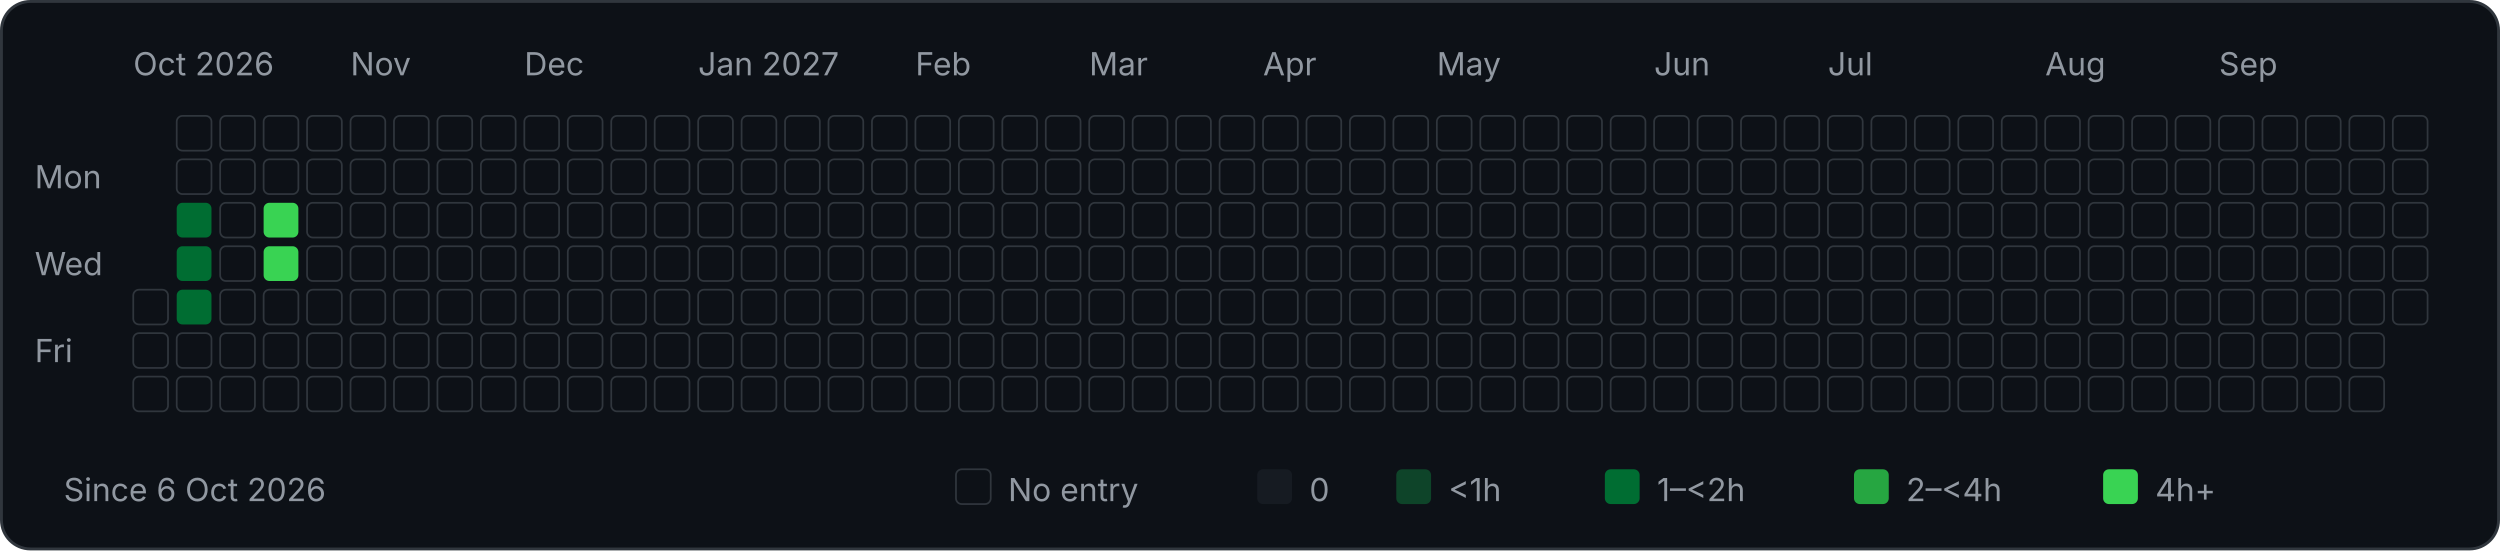
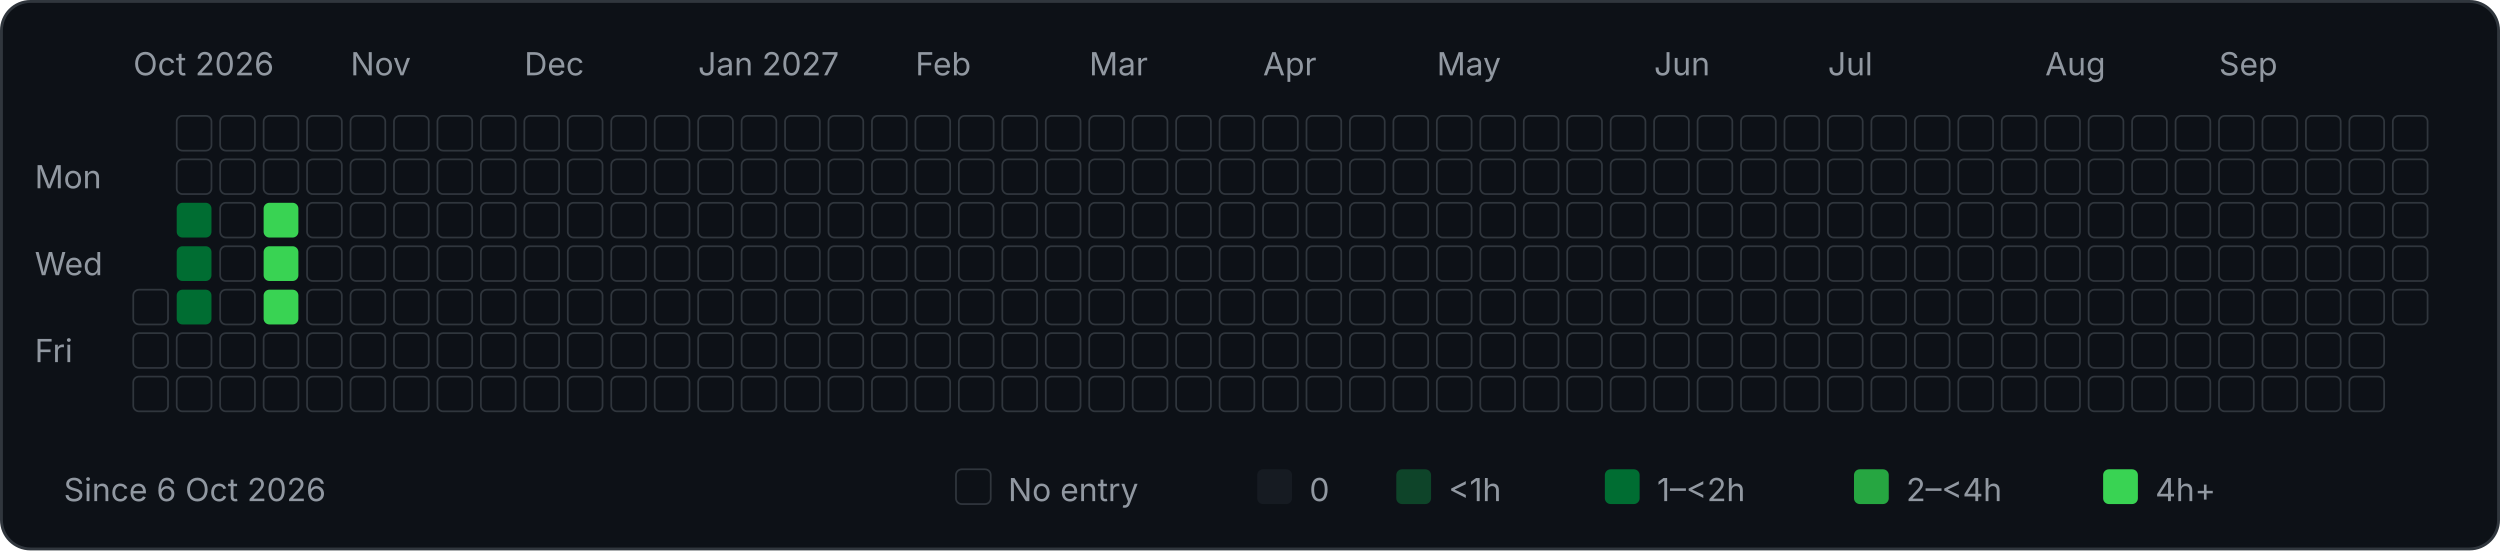
<svg xmlns="http://www.w3.org/2000/svg" width="863" height="190" viewBox="0 0 863 190" role="img" aria-labelledby="title description">
  <style>text{font-family:-apple-system,BlinkMacSystemFont,Segoe UI,sans-serif;font-size:11px;fill:#9198a1}</style>
  <rect x="0.5" y="0.5" width="862" height="189" rx="10" fill="#0d1117" stroke="#30363d" />
  <text x="46" y="26">Oct 2026</text>
  <text x="121" y="26">Nov</text>
  <text x="181" y="26">Dec</text>
  <text x="241" y="26">Jan 2027</text>
  <text x="316" y="26">Feb</text>
  <text x="376" y="26">Mar</text>
  <text x="436" y="26">Apr</text>
  <text x="496" y="26">May</text>
  <text x="571" y="26">Jun</text>
  <text x="631" y="26">Jul</text>
  <text x="706" y="26">Aug</text>
  <text x="766" y="26">Sep</text>
  <text x="12" y="65">Mon</text>
  <text x="12" y="95">Wed</text>
  <text x="12" y="125">Fri</text>
  <rect data-date="2026-10-01" x="46" y="100" width="12" height="12" rx="2" fill="#0d1117" stroke="#30363d" stroke-width="0.6" />
  <rect data-date="2026-10-02" x="46" y="115" width="12" height="12" rx="2" fill="#0d1117" stroke="#30363d" stroke-width="0.6" />
  <rect data-date="2026-10-03" x="46" y="130" width="12" height="12" rx="2" fill="#0d1117" stroke="#30363d" stroke-width="0.6" />
  <rect data-date="2026-10-04" x="61" y="40" width="12" height="12" rx="2" fill="#0d1117" stroke="#30363d" stroke-width="0.6" />
  <rect data-date="2026-10-05" x="61" y="55" width="12" height="12" rx="2" fill="#0d1117" stroke="#30363d" stroke-width="0.6" />
  <rect data-date="2026-10-06" x="61" y="70" width="12" height="12" rx="2" fill="#006d32" stroke="none" stroke-width="0.6" />
  <rect data-date="2026-10-07" x="61" y="85" width="12" height="12" rx="2" fill="#006d32" stroke="none" stroke-width="0.6" />
  <rect data-date="2026-10-08" x="61" y="100" width="12" height="12" rx="2" fill="#006d32" stroke="none" stroke-width="0.6" />
  <rect data-date="2026-10-09" x="61" y="115" width="12" height="12" rx="2" fill="#0d1117" stroke="#30363d" stroke-width="0.6" />
  <rect data-date="2026-10-10" x="61" y="130" width="12" height="12" rx="2" fill="#0d1117" stroke="#30363d" stroke-width="0.6" />
  <rect data-date="2026-10-11" x="76" y="40" width="12" height="12" rx="2" fill="#0d1117" stroke="#30363d" stroke-width="0.6" />
  <rect data-date="2026-10-12" x="76" y="55" width="12" height="12" rx="2" fill="#0d1117" stroke="#30363d" stroke-width="0.6" />
  <rect data-date="2026-10-13" x="76" y="70" width="12" height="12" rx="2" fill="#0d1117" stroke="#30363d" stroke-width="0.6" />
  <rect data-date="2026-10-14" x="76" y="85" width="12" height="12" rx="2" fill="#0d1117" stroke="#30363d" stroke-width="0.6" />
  <rect data-date="2026-10-15" x="76" y="100" width="12" height="12" rx="2" fill="#0d1117" stroke="#30363d" stroke-width="0.6" />
  <rect data-date="2026-10-16" x="76" y="115" width="12" height="12" rx="2" fill="#0d1117" stroke="#30363d" stroke-width="0.6" />
  <rect data-date="2026-10-17" x="76" y="130" width="12" height="12" rx="2" fill="#0d1117" stroke="#30363d" stroke-width="0.6" />
  <rect data-date="2026-10-18" x="91" y="40" width="12" height="12" rx="2" fill="#0d1117" stroke="#30363d" stroke-width="0.6" />
  <rect data-date="2026-10-19" x="91" y="55" width="12" height="12" rx="2" fill="#0d1117" stroke="#30363d" stroke-width="0.6" />
  <rect data-date="2026-10-20" x="91" y="70" width="12" height="12" rx="2" fill="#39d353" stroke="none" stroke-width="0.6" />
  <rect data-date="2026-10-21" x="91" y="85" width="12" height="12" rx="2" fill="#39d353" stroke="none" stroke-width="0.6" />
-   <rect data-date="2026-10-22" x="91" y="100" width="12" height="12" rx="2" fill="#0d1117" stroke="#30363d" stroke-width="0.6" />
+   <rect data-date="2026-10-22" x="91" y="100" width="12" height="12" rx="2" fill="#39d353" stroke="none" stroke-width="0.6" />
  <rect data-date="2026-10-23" x="91" y="115" width="12" height="12" rx="2" fill="#0d1117" stroke="#30363d" stroke-width="0.6" />
  <rect data-date="2026-10-24" x="91" y="130" width="12" height="12" rx="2" fill="#0d1117" stroke="#30363d" stroke-width="0.6" />
  <rect data-date="2026-10-25" x="106" y="40" width="12" height="12" rx="2" fill="#0d1117" stroke="#30363d" stroke-width="0.6" />
  <rect data-date="2026-10-26" x="106" y="55" width="12" height="12" rx="2" fill="#0d1117" stroke="#30363d" stroke-width="0.6" />
  <rect data-date="2026-10-27" x="106" y="70" width="12" height="12" rx="2" fill="#0d1117" stroke="#30363d" stroke-width="0.6" />
  <rect data-date="2026-10-28" x="106" y="85" width="12" height="12" rx="2" fill="#0d1117" stroke="#30363d" stroke-width="0.6" />
  <rect data-date="2026-10-29" x="106" y="100" width="12" height="12" rx="2" fill="#0d1117" stroke="#30363d" stroke-width="0.6" />
  <rect data-date="2026-10-30" x="106" y="115" width="12" height="12" rx="2" fill="#0d1117" stroke="#30363d" stroke-width="0.6" />
  <rect data-date="2026-10-31" x="106" y="130" width="12" height="12" rx="2" fill="#0d1117" stroke="#30363d" stroke-width="0.6" />
  <rect data-date="2026-11-01" x="121" y="40" width="12" height="12" rx="2" fill="#0d1117" stroke="#30363d" stroke-width="0.6" />
  <rect data-date="2026-11-02" x="121" y="55" width="12" height="12" rx="2" fill="#0d1117" stroke="#30363d" stroke-width="0.6" />
  <rect data-date="2026-11-03" x="121" y="70" width="12" height="12" rx="2" fill="#0d1117" stroke="#30363d" stroke-width="0.6" />
  <rect data-date="2026-11-04" x="121" y="85" width="12" height="12" rx="2" fill="#0d1117" stroke="#30363d" stroke-width="0.6" />
  <rect data-date="2026-11-05" x="121" y="100" width="12" height="12" rx="2" fill="#0d1117" stroke="#30363d" stroke-width="0.6" />
  <rect data-date="2026-11-06" x="121" y="115" width="12" height="12" rx="2" fill="#0d1117" stroke="#30363d" stroke-width="0.6" />
  <rect data-date="2026-11-07" x="121" y="130" width="12" height="12" rx="2" fill="#0d1117" stroke="#30363d" stroke-width="0.6" />
  <rect data-date="2026-11-08" x="136" y="40" width="12" height="12" rx="2" fill="#0d1117" stroke="#30363d" stroke-width="0.6" />
  <rect data-date="2026-11-09" x="136" y="55" width="12" height="12" rx="2" fill="#0d1117" stroke="#30363d" stroke-width="0.6" />
  <rect data-date="2026-11-10" x="136" y="70" width="12" height="12" rx="2" fill="#0d1117" stroke="#30363d" stroke-width="0.6" />
  <rect data-date="2026-11-11" x="136" y="85" width="12" height="12" rx="2" fill="#0d1117" stroke="#30363d" stroke-width="0.6" />
  <rect data-date="2026-11-12" x="136" y="100" width="12" height="12" rx="2" fill="#0d1117" stroke="#30363d" stroke-width="0.6" />
  <rect data-date="2026-11-13" x="136" y="115" width="12" height="12" rx="2" fill="#0d1117" stroke="#30363d" stroke-width="0.6" />
  <rect data-date="2026-11-14" x="136" y="130" width="12" height="12" rx="2" fill="#0d1117" stroke="#30363d" stroke-width="0.6" />
  <rect data-date="2026-11-15" x="151" y="40" width="12" height="12" rx="2" fill="#0d1117" stroke="#30363d" stroke-width="0.6" />
  <rect data-date="2026-11-16" x="151" y="55" width="12" height="12" rx="2" fill="#0d1117" stroke="#30363d" stroke-width="0.6" />
  <rect data-date="2026-11-17" x="151" y="70" width="12" height="12" rx="2" fill="#0d1117" stroke="#30363d" stroke-width="0.6" />
  <rect data-date="2026-11-18" x="151" y="85" width="12" height="12" rx="2" fill="#0d1117" stroke="#30363d" stroke-width="0.6" />
  <rect data-date="2026-11-19" x="151" y="100" width="12" height="12" rx="2" fill="#0d1117" stroke="#30363d" stroke-width="0.6" />
  <rect data-date="2026-11-20" x="151" y="115" width="12" height="12" rx="2" fill="#0d1117" stroke="#30363d" stroke-width="0.6" />
  <rect data-date="2026-11-21" x="151" y="130" width="12" height="12" rx="2" fill="#0d1117" stroke="#30363d" stroke-width="0.6" />
  <rect data-date="2026-11-22" x="166" y="40" width="12" height="12" rx="2" fill="#0d1117" stroke="#30363d" stroke-width="0.6" />
  <rect data-date="2026-11-23" x="166" y="55" width="12" height="12" rx="2" fill="#0d1117" stroke="#30363d" stroke-width="0.6" />
  <rect data-date="2026-11-24" x="166" y="70" width="12" height="12" rx="2" fill="#0d1117" stroke="#30363d" stroke-width="0.6" />
  <rect data-date="2026-11-25" x="166" y="85" width="12" height="12" rx="2" fill="#0d1117" stroke="#30363d" stroke-width="0.6" />
  <rect data-date="2026-11-26" x="166" y="100" width="12" height="12" rx="2" fill="#0d1117" stroke="#30363d" stroke-width="0.6" />
  <rect data-date="2026-11-27" x="166" y="115" width="12" height="12" rx="2" fill="#0d1117" stroke="#30363d" stroke-width="0.6" />
  <rect data-date="2026-11-28" x="166" y="130" width="12" height="12" rx="2" fill="#0d1117" stroke="#30363d" stroke-width="0.6" />
  <rect data-date="2026-11-29" x="181" y="40" width="12" height="12" rx="2" fill="#0d1117" stroke="#30363d" stroke-width="0.6" />
  <rect data-date="2026-11-30" x="181" y="55" width="12" height="12" rx="2" fill="#0d1117" stroke="#30363d" stroke-width="0.6" />
  <rect data-date="2026-12-01" x="181" y="70" width="12" height="12" rx="2" fill="#0d1117" stroke="#30363d" stroke-width="0.6" />
  <rect data-date="2026-12-02" x="181" y="85" width="12" height="12" rx="2" fill="#0d1117" stroke="#30363d" stroke-width="0.6" />
  <rect data-date="2026-12-03" x="181" y="100" width="12" height="12" rx="2" fill="#0d1117" stroke="#30363d" stroke-width="0.6" />
  <rect data-date="2026-12-04" x="181" y="115" width="12" height="12" rx="2" fill="#0d1117" stroke="#30363d" stroke-width="0.6" />
  <rect data-date="2026-12-05" x="181" y="130" width="12" height="12" rx="2" fill="#0d1117" stroke="#30363d" stroke-width="0.6" />
  <rect data-date="2026-12-06" x="196" y="40" width="12" height="12" rx="2" fill="#0d1117" stroke="#30363d" stroke-width="0.6" />
  <rect data-date="2026-12-07" x="196" y="55" width="12" height="12" rx="2" fill="#0d1117" stroke="#30363d" stroke-width="0.6" />
  <rect data-date="2026-12-08" x="196" y="70" width="12" height="12" rx="2" fill="#0d1117" stroke="#30363d" stroke-width="0.6" />
  <rect data-date="2026-12-09" x="196" y="85" width="12" height="12" rx="2" fill="#0d1117" stroke="#30363d" stroke-width="0.6" />
  <rect data-date="2026-12-10" x="196" y="100" width="12" height="12" rx="2" fill="#0d1117" stroke="#30363d" stroke-width="0.6" />
  <rect data-date="2026-12-11" x="196" y="115" width="12" height="12" rx="2" fill="#0d1117" stroke="#30363d" stroke-width="0.6" />
  <rect data-date="2026-12-12" x="196" y="130" width="12" height="12" rx="2" fill="#0d1117" stroke="#30363d" stroke-width="0.6" />
  <rect data-date="2026-12-13" x="211" y="40" width="12" height="12" rx="2" fill="#0d1117" stroke="#30363d" stroke-width="0.6" />
  <rect data-date="2026-12-14" x="211" y="55" width="12" height="12" rx="2" fill="#0d1117" stroke="#30363d" stroke-width="0.6" />
  <rect data-date="2026-12-15" x="211" y="70" width="12" height="12" rx="2" fill="#0d1117" stroke="#30363d" stroke-width="0.6" />
  <rect data-date="2026-12-16" x="211" y="85" width="12" height="12" rx="2" fill="#0d1117" stroke="#30363d" stroke-width="0.6" />
  <rect data-date="2026-12-17" x="211" y="100" width="12" height="12" rx="2" fill="#0d1117" stroke="#30363d" stroke-width="0.6" />
  <rect data-date="2026-12-18" x="211" y="115" width="12" height="12" rx="2" fill="#0d1117" stroke="#30363d" stroke-width="0.6" />
  <rect data-date="2026-12-19" x="211" y="130" width="12" height="12" rx="2" fill="#0d1117" stroke="#30363d" stroke-width="0.6" />
  <rect data-date="2026-12-20" x="226" y="40" width="12" height="12" rx="2" fill="#0d1117" stroke="#30363d" stroke-width="0.6" />
  <rect data-date="2026-12-21" x="226" y="55" width="12" height="12" rx="2" fill="#0d1117" stroke="#30363d" stroke-width="0.6" />
  <rect data-date="2026-12-22" x="226" y="70" width="12" height="12" rx="2" fill="#0d1117" stroke="#30363d" stroke-width="0.6" />
  <rect data-date="2026-12-23" x="226" y="85" width="12" height="12" rx="2" fill="#0d1117" stroke="#30363d" stroke-width="0.6" />
  <rect data-date="2026-12-24" x="226" y="100" width="12" height="12" rx="2" fill="#0d1117" stroke="#30363d" stroke-width="0.6" />
  <rect data-date="2026-12-25" x="226" y="115" width="12" height="12" rx="2" fill="#0d1117" stroke="#30363d" stroke-width="0.6" />
  <rect data-date="2026-12-26" x="226" y="130" width="12" height="12" rx="2" fill="#0d1117" stroke="#30363d" stroke-width="0.6" />
  <rect data-date="2026-12-27" x="241" y="40" width="12" height="12" rx="2" fill="#0d1117" stroke="#30363d" stroke-width="0.6" />
  <rect data-date="2026-12-28" x="241" y="55" width="12" height="12" rx="2" fill="#0d1117" stroke="#30363d" stroke-width="0.6" />
  <rect data-date="2026-12-29" x="241" y="70" width="12" height="12" rx="2" fill="#0d1117" stroke="#30363d" stroke-width="0.6" />
  <rect data-date="2026-12-30" x="241" y="85" width="12" height="12" rx="2" fill="#0d1117" stroke="#30363d" stroke-width="0.6" />
  <rect data-date="2026-12-31" x="241" y="100" width="12" height="12" rx="2" fill="#0d1117" stroke="#30363d" stroke-width="0.6" />
  <rect data-date="2027-01-01" x="241" y="115" width="12" height="12" rx="2" fill="#0d1117" stroke="#30363d" stroke-width="0.6" />
  <rect data-date="2027-01-02" x="241" y="130" width="12" height="12" rx="2" fill="#0d1117" stroke="#30363d" stroke-width="0.6" />
  <rect data-date="2027-01-03" x="256" y="40" width="12" height="12" rx="2" fill="#0d1117" stroke="#30363d" stroke-width="0.6" />
  <rect data-date="2027-01-04" x="256" y="55" width="12" height="12" rx="2" fill="#0d1117" stroke="#30363d" stroke-width="0.6" />
  <rect data-date="2027-01-05" x="256" y="70" width="12" height="12" rx="2" fill="#0d1117" stroke="#30363d" stroke-width="0.6" />
  <rect data-date="2027-01-06" x="256" y="85" width="12" height="12" rx="2" fill="#0d1117" stroke="#30363d" stroke-width="0.6" />
  <rect data-date="2027-01-07" x="256" y="100" width="12" height="12" rx="2" fill="#0d1117" stroke="#30363d" stroke-width="0.6" />
  <rect data-date="2027-01-08" x="256" y="115" width="12" height="12" rx="2" fill="#0d1117" stroke="#30363d" stroke-width="0.6" />
  <rect data-date="2027-01-09" x="256" y="130" width="12" height="12" rx="2" fill="#0d1117" stroke="#30363d" stroke-width="0.6" />
  <rect data-date="2027-01-10" x="271" y="40" width="12" height="12" rx="2" fill="#0d1117" stroke="#30363d" stroke-width="0.6" />
  <rect data-date="2027-01-11" x="271" y="55" width="12" height="12" rx="2" fill="#0d1117" stroke="#30363d" stroke-width="0.6" />
  <rect data-date="2027-01-12" x="271" y="70" width="12" height="12" rx="2" fill="#0d1117" stroke="#30363d" stroke-width="0.6" />
  <rect data-date="2027-01-13" x="271" y="85" width="12" height="12" rx="2" fill="#0d1117" stroke="#30363d" stroke-width="0.6" />
  <rect data-date="2027-01-14" x="271" y="100" width="12" height="12" rx="2" fill="#0d1117" stroke="#30363d" stroke-width="0.6" />
  <rect data-date="2027-01-15" x="271" y="115" width="12" height="12" rx="2" fill="#0d1117" stroke="#30363d" stroke-width="0.6" />
  <rect data-date="2027-01-16" x="271" y="130" width="12" height="12" rx="2" fill="#0d1117" stroke="#30363d" stroke-width="0.6" />
  <rect data-date="2027-01-17" x="286" y="40" width="12" height="12" rx="2" fill="#0d1117" stroke="#30363d" stroke-width="0.6" />
  <rect data-date="2027-01-18" x="286" y="55" width="12" height="12" rx="2" fill="#0d1117" stroke="#30363d" stroke-width="0.6" />
  <rect data-date="2027-01-19" x="286" y="70" width="12" height="12" rx="2" fill="#0d1117" stroke="#30363d" stroke-width="0.6" />
  <rect data-date="2027-01-20" x="286" y="85" width="12" height="12" rx="2" fill="#0d1117" stroke="#30363d" stroke-width="0.6" />
  <rect data-date="2027-01-21" x="286" y="100" width="12" height="12" rx="2" fill="#0d1117" stroke="#30363d" stroke-width="0.6" />
  <rect data-date="2027-01-22" x="286" y="115" width="12" height="12" rx="2" fill="#0d1117" stroke="#30363d" stroke-width="0.6" />
  <rect data-date="2027-01-23" x="286" y="130" width="12" height="12" rx="2" fill="#0d1117" stroke="#30363d" stroke-width="0.6" />
  <rect data-date="2027-01-24" x="301" y="40" width="12" height="12" rx="2" fill="#0d1117" stroke="#30363d" stroke-width="0.6" />
  <rect data-date="2027-01-25" x="301" y="55" width="12" height="12" rx="2" fill="#0d1117" stroke="#30363d" stroke-width="0.6" />
  <rect data-date="2027-01-26" x="301" y="70" width="12" height="12" rx="2" fill="#0d1117" stroke="#30363d" stroke-width="0.6" />
  <rect data-date="2027-01-27" x="301" y="85" width="12" height="12" rx="2" fill="#0d1117" stroke="#30363d" stroke-width="0.6" />
  <rect data-date="2027-01-28" x="301" y="100" width="12" height="12" rx="2" fill="#0d1117" stroke="#30363d" stroke-width="0.6" />
  <rect data-date="2027-01-29" x="301" y="115" width="12" height="12" rx="2" fill="#0d1117" stroke="#30363d" stroke-width="0.6" />
  <rect data-date="2027-01-30" x="301" y="130" width="12" height="12" rx="2" fill="#0d1117" stroke="#30363d" stroke-width="0.6" />
  <rect data-date="2027-01-31" x="316" y="40" width="12" height="12" rx="2" fill="#0d1117" stroke="#30363d" stroke-width="0.6" />
  <rect data-date="2027-02-01" x="316" y="55" width="12" height="12" rx="2" fill="#0d1117" stroke="#30363d" stroke-width="0.6" />
  <rect data-date="2027-02-02" x="316" y="70" width="12" height="12" rx="2" fill="#0d1117" stroke="#30363d" stroke-width="0.6" />
  <rect data-date="2027-02-03" x="316" y="85" width="12" height="12" rx="2" fill="#0d1117" stroke="#30363d" stroke-width="0.6" />
  <rect data-date="2027-02-04" x="316" y="100" width="12" height="12" rx="2" fill="#0d1117" stroke="#30363d" stroke-width="0.6" />
  <rect data-date="2027-02-05" x="316" y="115" width="12" height="12" rx="2" fill="#0d1117" stroke="#30363d" stroke-width="0.6" />
  <rect data-date="2027-02-06" x="316" y="130" width="12" height="12" rx="2" fill="#0d1117" stroke="#30363d" stroke-width="0.6" />
  <rect data-date="2027-02-07" x="331" y="40" width="12" height="12" rx="2" fill="#0d1117" stroke="#30363d" stroke-width="0.6" />
  <rect data-date="2027-02-08" x="331" y="55" width="12" height="12" rx="2" fill="#0d1117" stroke="#30363d" stroke-width="0.6" />
  <rect data-date="2027-02-09" x="331" y="70" width="12" height="12" rx="2" fill="#0d1117" stroke="#30363d" stroke-width="0.6" />
  <rect data-date="2027-02-10" x="331" y="85" width="12" height="12" rx="2" fill="#0d1117" stroke="#30363d" stroke-width="0.6" />
  <rect data-date="2027-02-11" x="331" y="100" width="12" height="12" rx="2" fill="#0d1117" stroke="#30363d" stroke-width="0.6" />
  <rect data-date="2027-02-12" x="331" y="115" width="12" height="12" rx="2" fill="#0d1117" stroke="#30363d" stroke-width="0.6" />
  <rect data-date="2027-02-13" x="331" y="130" width="12" height="12" rx="2" fill="#0d1117" stroke="#30363d" stroke-width="0.6" />
  <rect data-date="2027-02-14" x="346" y="40" width="12" height="12" rx="2" fill="#0d1117" stroke="#30363d" stroke-width="0.6" />
  <rect data-date="2027-02-15" x="346" y="55" width="12" height="12" rx="2" fill="#0d1117" stroke="#30363d" stroke-width="0.6" />
  <rect data-date="2027-02-16" x="346" y="70" width="12" height="12" rx="2" fill="#0d1117" stroke="#30363d" stroke-width="0.6" />
  <rect data-date="2027-02-17" x="346" y="85" width="12" height="12" rx="2" fill="#0d1117" stroke="#30363d" stroke-width="0.6" />
  <rect data-date="2027-02-18" x="346" y="100" width="12" height="12" rx="2" fill="#0d1117" stroke="#30363d" stroke-width="0.6" />
  <rect data-date="2027-02-19" x="346" y="115" width="12" height="12" rx="2" fill="#0d1117" stroke="#30363d" stroke-width="0.6" />
  <rect data-date="2027-02-20" x="346" y="130" width="12" height="12" rx="2" fill="#0d1117" stroke="#30363d" stroke-width="0.6" />
  <rect data-date="2027-02-21" x="361" y="40" width="12" height="12" rx="2" fill="#0d1117" stroke="#30363d" stroke-width="0.6" />
  <rect data-date="2027-02-22" x="361" y="55" width="12" height="12" rx="2" fill="#0d1117" stroke="#30363d" stroke-width="0.6" />
  <rect data-date="2027-02-23" x="361" y="70" width="12" height="12" rx="2" fill="#0d1117" stroke="#30363d" stroke-width="0.6" />
  <rect data-date="2027-02-24" x="361" y="85" width="12" height="12" rx="2" fill="#0d1117" stroke="#30363d" stroke-width="0.6" />
  <rect data-date="2027-02-25" x="361" y="100" width="12" height="12" rx="2" fill="#0d1117" stroke="#30363d" stroke-width="0.6" />
  <rect data-date="2027-02-26" x="361" y="115" width="12" height="12" rx="2" fill="#0d1117" stroke="#30363d" stroke-width="0.6" />
  <rect data-date="2027-02-27" x="361" y="130" width="12" height="12" rx="2" fill="#0d1117" stroke="#30363d" stroke-width="0.6" />
  <rect data-date="2027-02-28" x="376" y="40" width="12" height="12" rx="2" fill="#0d1117" stroke="#30363d" stroke-width="0.6" />
  <rect data-date="2027-03-01" x="376" y="55" width="12" height="12" rx="2" fill="#0d1117" stroke="#30363d" stroke-width="0.6" />
  <rect data-date="2027-03-02" x="376" y="70" width="12" height="12" rx="2" fill="#0d1117" stroke="#30363d" stroke-width="0.6" />
  <rect data-date="2027-03-03" x="376" y="85" width="12" height="12" rx="2" fill="#0d1117" stroke="#30363d" stroke-width="0.6" />
  <rect data-date="2027-03-04" x="376" y="100" width="12" height="12" rx="2" fill="#0d1117" stroke="#30363d" stroke-width="0.6" />
  <rect data-date="2027-03-05" x="376" y="115" width="12" height="12" rx="2" fill="#0d1117" stroke="#30363d" stroke-width="0.6" />
  <rect data-date="2027-03-06" x="376" y="130" width="12" height="12" rx="2" fill="#0d1117" stroke="#30363d" stroke-width="0.6" />
  <rect data-date="2027-03-07" x="391" y="40" width="12" height="12" rx="2" fill="#0d1117" stroke="#30363d" stroke-width="0.6" />
  <rect data-date="2027-03-08" x="391" y="55" width="12" height="12" rx="2" fill="#0d1117" stroke="#30363d" stroke-width="0.6" />
  <rect data-date="2027-03-09" x="391" y="70" width="12" height="12" rx="2" fill="#0d1117" stroke="#30363d" stroke-width="0.6" />
  <rect data-date="2027-03-10" x="391" y="85" width="12" height="12" rx="2" fill="#0d1117" stroke="#30363d" stroke-width="0.6" />
  <rect data-date="2027-03-11" x="391" y="100" width="12" height="12" rx="2" fill="#0d1117" stroke="#30363d" stroke-width="0.6" />
  <rect data-date="2027-03-12" x="391" y="115" width="12" height="12" rx="2" fill="#0d1117" stroke="#30363d" stroke-width="0.6" />
  <rect data-date="2027-03-13" x="391" y="130" width="12" height="12" rx="2" fill="#0d1117" stroke="#30363d" stroke-width="0.6" />
  <rect data-date="2027-03-14" x="406" y="40" width="12" height="12" rx="2" fill="#0d1117" stroke="#30363d" stroke-width="0.6" />
  <rect data-date="2027-03-15" x="406" y="55" width="12" height="12" rx="2" fill="#0d1117" stroke="#30363d" stroke-width="0.6" />
  <rect data-date="2027-03-16" x="406" y="70" width="12" height="12" rx="2" fill="#0d1117" stroke="#30363d" stroke-width="0.6" />
  <rect data-date="2027-03-17" x="406" y="85" width="12" height="12" rx="2" fill="#0d1117" stroke="#30363d" stroke-width="0.6" />
  <rect data-date="2027-03-18" x="406" y="100" width="12" height="12" rx="2" fill="#0d1117" stroke="#30363d" stroke-width="0.6" />
  <rect data-date="2027-03-19" x="406" y="115" width="12" height="12" rx="2" fill="#0d1117" stroke="#30363d" stroke-width="0.6" />
  <rect data-date="2027-03-20" x="406" y="130" width="12" height="12" rx="2" fill="#0d1117" stroke="#30363d" stroke-width="0.6" />
  <rect data-date="2027-03-21" x="421" y="40" width="12" height="12" rx="2" fill="#0d1117" stroke="#30363d" stroke-width="0.6" />
  <rect data-date="2027-03-22" x="421" y="55" width="12" height="12" rx="2" fill="#0d1117" stroke="#30363d" stroke-width="0.6" />
  <rect data-date="2027-03-23" x="421" y="70" width="12" height="12" rx="2" fill="#0d1117" stroke="#30363d" stroke-width="0.6" />
  <rect data-date="2027-03-24" x="421" y="85" width="12" height="12" rx="2" fill="#0d1117" stroke="#30363d" stroke-width="0.6" />
  <rect data-date="2027-03-25" x="421" y="100" width="12" height="12" rx="2" fill="#0d1117" stroke="#30363d" stroke-width="0.6" />
  <rect data-date="2027-03-26" x="421" y="115" width="12" height="12" rx="2" fill="#0d1117" stroke="#30363d" stroke-width="0.6" />
  <rect data-date="2027-03-27" x="421" y="130" width="12" height="12" rx="2" fill="#0d1117" stroke="#30363d" stroke-width="0.6" />
  <rect data-date="2027-03-28" x="436" y="40" width="12" height="12" rx="2" fill="#0d1117" stroke="#30363d" stroke-width="0.6" />
  <rect data-date="2027-03-29" x="436" y="55" width="12" height="12" rx="2" fill="#0d1117" stroke="#30363d" stroke-width="0.6" />
  <rect data-date="2027-03-30" x="436" y="70" width="12" height="12" rx="2" fill="#0d1117" stroke="#30363d" stroke-width="0.6" />
  <rect data-date="2027-03-31" x="436" y="85" width="12" height="12" rx="2" fill="#0d1117" stroke="#30363d" stroke-width="0.6" />
  <rect data-date="2027-04-01" x="436" y="100" width="12" height="12" rx="2" fill="#0d1117" stroke="#30363d" stroke-width="0.6" />
  <rect data-date="2027-04-02" x="436" y="115" width="12" height="12" rx="2" fill="#0d1117" stroke="#30363d" stroke-width="0.6" />
  <rect data-date="2027-04-03" x="436" y="130" width="12" height="12" rx="2" fill="#0d1117" stroke="#30363d" stroke-width="0.6" />
  <rect data-date="2027-04-04" x="451" y="40" width="12" height="12" rx="2" fill="#0d1117" stroke="#30363d" stroke-width="0.6" />
  <rect data-date="2027-04-05" x="451" y="55" width="12" height="12" rx="2" fill="#0d1117" stroke="#30363d" stroke-width="0.6" />
  <rect data-date="2027-04-06" x="451" y="70" width="12" height="12" rx="2" fill="#0d1117" stroke="#30363d" stroke-width="0.6" />
  <rect data-date="2027-04-07" x="451" y="85" width="12" height="12" rx="2" fill="#0d1117" stroke="#30363d" stroke-width="0.6" />
  <rect data-date="2027-04-08" x="451" y="100" width="12" height="12" rx="2" fill="#0d1117" stroke="#30363d" stroke-width="0.6" />
  <rect data-date="2027-04-09" x="451" y="115" width="12" height="12" rx="2" fill="#0d1117" stroke="#30363d" stroke-width="0.6" />
  <rect data-date="2027-04-10" x="451" y="130" width="12" height="12" rx="2" fill="#0d1117" stroke="#30363d" stroke-width="0.6" />
  <rect data-date="2027-04-11" x="466" y="40" width="12" height="12" rx="2" fill="#0d1117" stroke="#30363d" stroke-width="0.6" />
  <rect data-date="2027-04-12" x="466" y="55" width="12" height="12" rx="2" fill="#0d1117" stroke="#30363d" stroke-width="0.6" />
  <rect data-date="2027-04-13" x="466" y="70" width="12" height="12" rx="2" fill="#0d1117" stroke="#30363d" stroke-width="0.6" />
  <rect data-date="2027-04-14" x="466" y="85" width="12" height="12" rx="2" fill="#0d1117" stroke="#30363d" stroke-width="0.6" />
  <rect data-date="2027-04-15" x="466" y="100" width="12" height="12" rx="2" fill="#0d1117" stroke="#30363d" stroke-width="0.6" />
  <rect data-date="2027-04-16" x="466" y="115" width="12" height="12" rx="2" fill="#0d1117" stroke="#30363d" stroke-width="0.6" />
  <rect data-date="2027-04-17" x="466" y="130" width="12" height="12" rx="2" fill="#0d1117" stroke="#30363d" stroke-width="0.6" />
  <rect data-date="2027-04-18" x="481" y="40" width="12" height="12" rx="2" fill="#0d1117" stroke="#30363d" stroke-width="0.6" />
  <rect data-date="2027-04-19" x="481" y="55" width="12" height="12" rx="2" fill="#0d1117" stroke="#30363d" stroke-width="0.6" />
  <rect data-date="2027-04-20" x="481" y="70" width="12" height="12" rx="2" fill="#0d1117" stroke="#30363d" stroke-width="0.6" />
  <rect data-date="2027-04-21" x="481" y="85" width="12" height="12" rx="2" fill="#0d1117" stroke="#30363d" stroke-width="0.6" />
  <rect data-date="2027-04-22" x="481" y="100" width="12" height="12" rx="2" fill="#0d1117" stroke="#30363d" stroke-width="0.6" />
  <rect data-date="2027-04-23" x="481" y="115" width="12" height="12" rx="2" fill="#0d1117" stroke="#30363d" stroke-width="0.6" />
  <rect data-date="2027-04-24" x="481" y="130" width="12" height="12" rx="2" fill="#0d1117" stroke="#30363d" stroke-width="0.6" />
  <rect data-date="2027-04-25" x="496" y="40" width="12" height="12" rx="2" fill="#0d1117" stroke="#30363d" stroke-width="0.6" />
  <rect data-date="2027-04-26" x="496" y="55" width="12" height="12" rx="2" fill="#0d1117" stroke="#30363d" stroke-width="0.6" />
  <rect data-date="2027-04-27" x="496" y="70" width="12" height="12" rx="2" fill="#0d1117" stroke="#30363d" stroke-width="0.6" />
  <rect data-date="2027-04-28" x="496" y="85" width="12" height="12" rx="2" fill="#0d1117" stroke="#30363d" stroke-width="0.6" />
  <rect data-date="2027-04-29" x="496" y="100" width="12" height="12" rx="2" fill="#0d1117" stroke="#30363d" stroke-width="0.6" />
  <rect data-date="2027-04-30" x="496" y="115" width="12" height="12" rx="2" fill="#0d1117" stroke="#30363d" stroke-width="0.6" />
  <rect data-date="2027-05-01" x="496" y="130" width="12" height="12" rx="2" fill="#0d1117" stroke="#30363d" stroke-width="0.6" />
  <rect data-date="2027-05-02" x="511" y="40" width="12" height="12" rx="2" fill="#0d1117" stroke="#30363d" stroke-width="0.6" />
  <rect data-date="2027-05-03" x="511" y="55" width="12" height="12" rx="2" fill="#0d1117" stroke="#30363d" stroke-width="0.6" />
  <rect data-date="2027-05-04" x="511" y="70" width="12" height="12" rx="2" fill="#0d1117" stroke="#30363d" stroke-width="0.6" />
  <rect data-date="2027-05-05" x="511" y="85" width="12" height="12" rx="2" fill="#0d1117" stroke="#30363d" stroke-width="0.6" />
  <rect data-date="2027-05-06" x="511" y="100" width="12" height="12" rx="2" fill="#0d1117" stroke="#30363d" stroke-width="0.6" />
  <rect data-date="2027-05-07" x="511" y="115" width="12" height="12" rx="2" fill="#0d1117" stroke="#30363d" stroke-width="0.6" />
  <rect data-date="2027-05-08" x="511" y="130" width="12" height="12" rx="2" fill="#0d1117" stroke="#30363d" stroke-width="0.6" />
  <rect data-date="2027-05-09" x="526" y="40" width="12" height="12" rx="2" fill="#0d1117" stroke="#30363d" stroke-width="0.6" />
  <rect data-date="2027-05-10" x="526" y="55" width="12" height="12" rx="2" fill="#0d1117" stroke="#30363d" stroke-width="0.6" />
  <rect data-date="2027-05-11" x="526" y="70" width="12" height="12" rx="2" fill="#0d1117" stroke="#30363d" stroke-width="0.6" />
  <rect data-date="2027-05-12" x="526" y="85" width="12" height="12" rx="2" fill="#0d1117" stroke="#30363d" stroke-width="0.6" />
  <rect data-date="2027-05-13" x="526" y="100" width="12" height="12" rx="2" fill="#0d1117" stroke="#30363d" stroke-width="0.6" />
  <rect data-date="2027-05-14" x="526" y="115" width="12" height="12" rx="2" fill="#0d1117" stroke="#30363d" stroke-width="0.6" />
  <rect data-date="2027-05-15" x="526" y="130" width="12" height="12" rx="2" fill="#0d1117" stroke="#30363d" stroke-width="0.6" />
  <rect data-date="2027-05-16" x="541" y="40" width="12" height="12" rx="2" fill="#0d1117" stroke="#30363d" stroke-width="0.6" />
  <rect data-date="2027-05-17" x="541" y="55" width="12" height="12" rx="2" fill="#0d1117" stroke="#30363d" stroke-width="0.6" />
  <rect data-date="2027-05-18" x="541" y="70" width="12" height="12" rx="2" fill="#0d1117" stroke="#30363d" stroke-width="0.6" />
  <rect data-date="2027-05-19" x="541" y="85" width="12" height="12" rx="2" fill="#0d1117" stroke="#30363d" stroke-width="0.6" />
  <rect data-date="2027-05-20" x="541" y="100" width="12" height="12" rx="2" fill="#0d1117" stroke="#30363d" stroke-width="0.6" />
  <rect data-date="2027-05-21" x="541" y="115" width="12" height="12" rx="2" fill="#0d1117" stroke="#30363d" stroke-width="0.6" />
  <rect data-date="2027-05-22" x="541" y="130" width="12" height="12" rx="2" fill="#0d1117" stroke="#30363d" stroke-width="0.6" />
  <rect data-date="2027-05-23" x="556" y="40" width="12" height="12" rx="2" fill="#0d1117" stroke="#30363d" stroke-width="0.6" />
  <rect data-date="2027-05-24" x="556" y="55" width="12" height="12" rx="2" fill="#0d1117" stroke="#30363d" stroke-width="0.6" />
  <rect data-date="2027-05-25" x="556" y="70" width="12" height="12" rx="2" fill="#0d1117" stroke="#30363d" stroke-width="0.6" />
  <rect data-date="2027-05-26" x="556" y="85" width="12" height="12" rx="2" fill="#0d1117" stroke="#30363d" stroke-width="0.6" />
  <rect data-date="2027-05-27" x="556" y="100" width="12" height="12" rx="2" fill="#0d1117" stroke="#30363d" stroke-width="0.6" />
  <rect data-date="2027-05-28" x="556" y="115" width="12" height="12" rx="2" fill="#0d1117" stroke="#30363d" stroke-width="0.6" />
  <rect data-date="2027-05-29" x="556" y="130" width="12" height="12" rx="2" fill="#0d1117" stroke="#30363d" stroke-width="0.6" />
  <rect data-date="2027-05-30" x="571" y="40" width="12" height="12" rx="2" fill="#0d1117" stroke="#30363d" stroke-width="0.6" />
  <rect data-date="2027-05-31" x="571" y="55" width="12" height="12" rx="2" fill="#0d1117" stroke="#30363d" stroke-width="0.6" />
  <rect data-date="2027-06-01" x="571" y="70" width="12" height="12" rx="2" fill="#0d1117" stroke="#30363d" stroke-width="0.6" />
  <rect data-date="2027-06-02" x="571" y="85" width="12" height="12" rx="2" fill="#0d1117" stroke="#30363d" stroke-width="0.6" />
  <rect data-date="2027-06-03" x="571" y="100" width="12" height="12" rx="2" fill="#0d1117" stroke="#30363d" stroke-width="0.6" />
  <rect data-date="2027-06-04" x="571" y="115" width="12" height="12" rx="2" fill="#0d1117" stroke="#30363d" stroke-width="0.6" />
  <rect data-date="2027-06-05" x="571" y="130" width="12" height="12" rx="2" fill="#0d1117" stroke="#30363d" stroke-width="0.6" />
  <rect data-date="2027-06-06" x="586" y="40" width="12" height="12" rx="2" fill="#0d1117" stroke="#30363d" stroke-width="0.6" />
  <rect data-date="2027-06-07" x="586" y="55" width="12" height="12" rx="2" fill="#0d1117" stroke="#30363d" stroke-width="0.6" />
  <rect data-date="2027-06-08" x="586" y="70" width="12" height="12" rx="2" fill="#0d1117" stroke="#30363d" stroke-width="0.6" />
  <rect data-date="2027-06-09" x="586" y="85" width="12" height="12" rx="2" fill="#0d1117" stroke="#30363d" stroke-width="0.6" />
  <rect data-date="2027-06-10" x="586" y="100" width="12" height="12" rx="2" fill="#0d1117" stroke="#30363d" stroke-width="0.6" />
  <rect data-date="2027-06-11" x="586" y="115" width="12" height="12" rx="2" fill="#0d1117" stroke="#30363d" stroke-width="0.6" />
  <rect data-date="2027-06-12" x="586" y="130" width="12" height="12" rx="2" fill="#0d1117" stroke="#30363d" stroke-width="0.6" />
  <rect data-date="2027-06-13" x="601" y="40" width="12" height="12" rx="2" fill="#0d1117" stroke="#30363d" stroke-width="0.6" />
  <rect data-date="2027-06-14" x="601" y="55" width="12" height="12" rx="2" fill="#0d1117" stroke="#30363d" stroke-width="0.6" />
  <rect data-date="2027-06-15" x="601" y="70" width="12" height="12" rx="2" fill="#0d1117" stroke="#30363d" stroke-width="0.6" />
  <rect data-date="2027-06-16" x="601" y="85" width="12" height="12" rx="2" fill="#0d1117" stroke="#30363d" stroke-width="0.6" />
  <rect data-date="2027-06-17" x="601" y="100" width="12" height="12" rx="2" fill="#0d1117" stroke="#30363d" stroke-width="0.6" />
  <rect data-date="2027-06-18" x="601" y="115" width="12" height="12" rx="2" fill="#0d1117" stroke="#30363d" stroke-width="0.6" />
  <rect data-date="2027-06-19" x="601" y="130" width="12" height="12" rx="2" fill="#0d1117" stroke="#30363d" stroke-width="0.6" />
  <rect data-date="2027-06-20" x="616" y="40" width="12" height="12" rx="2" fill="#0d1117" stroke="#30363d" stroke-width="0.6" />
  <rect data-date="2027-06-21" x="616" y="55" width="12" height="12" rx="2" fill="#0d1117" stroke="#30363d" stroke-width="0.6" />
  <rect data-date="2027-06-22" x="616" y="70" width="12" height="12" rx="2" fill="#0d1117" stroke="#30363d" stroke-width="0.6" />
  <rect data-date="2027-06-23" x="616" y="85" width="12" height="12" rx="2" fill="#0d1117" stroke="#30363d" stroke-width="0.6" />
  <rect data-date="2027-06-24" x="616" y="100" width="12" height="12" rx="2" fill="#0d1117" stroke="#30363d" stroke-width="0.6" />
  <rect data-date="2027-06-25" x="616" y="115" width="12" height="12" rx="2" fill="#0d1117" stroke="#30363d" stroke-width="0.6" />
  <rect data-date="2027-06-26" x="616" y="130" width="12" height="12" rx="2" fill="#0d1117" stroke="#30363d" stroke-width="0.6" />
  <rect data-date="2027-06-27" x="631" y="40" width="12" height="12" rx="2" fill="#0d1117" stroke="#30363d" stroke-width="0.6" />
  <rect data-date="2027-06-28" x="631" y="55" width="12" height="12" rx="2" fill="#0d1117" stroke="#30363d" stroke-width="0.6" />
  <rect data-date="2027-06-29" x="631" y="70" width="12" height="12" rx="2" fill="#0d1117" stroke="#30363d" stroke-width="0.6" />
  <rect data-date="2027-06-30" x="631" y="85" width="12" height="12" rx="2" fill="#0d1117" stroke="#30363d" stroke-width="0.6" />
  <rect data-date="2027-07-01" x="631" y="100" width="12" height="12" rx="2" fill="#0d1117" stroke="#30363d" stroke-width="0.6" />
  <rect data-date="2027-07-02" x="631" y="115" width="12" height="12" rx="2" fill="#0d1117" stroke="#30363d" stroke-width="0.6" />
  <rect data-date="2027-07-03" x="631" y="130" width="12" height="12" rx="2" fill="#0d1117" stroke="#30363d" stroke-width="0.6" />
  <rect data-date="2027-07-04" x="646" y="40" width="12" height="12" rx="2" fill="#0d1117" stroke="#30363d" stroke-width="0.6" />
  <rect data-date="2027-07-05" x="646" y="55" width="12" height="12" rx="2" fill="#0d1117" stroke="#30363d" stroke-width="0.6" />
  <rect data-date="2027-07-06" x="646" y="70" width="12" height="12" rx="2" fill="#0d1117" stroke="#30363d" stroke-width="0.6" />
  <rect data-date="2027-07-07" x="646" y="85" width="12" height="12" rx="2" fill="#0d1117" stroke="#30363d" stroke-width="0.6" />
  <rect data-date="2027-07-08" x="646" y="100" width="12" height="12" rx="2" fill="#0d1117" stroke="#30363d" stroke-width="0.6" />
  <rect data-date="2027-07-09" x="646" y="115" width="12" height="12" rx="2" fill="#0d1117" stroke="#30363d" stroke-width="0.6" />
  <rect data-date="2027-07-10" x="646" y="130" width="12" height="12" rx="2" fill="#0d1117" stroke="#30363d" stroke-width="0.6" />
  <rect data-date="2027-07-11" x="661" y="40" width="12" height="12" rx="2" fill="#0d1117" stroke="#30363d" stroke-width="0.6" />
  <rect data-date="2027-07-12" x="661" y="55" width="12" height="12" rx="2" fill="#0d1117" stroke="#30363d" stroke-width="0.6" />
  <rect data-date="2027-07-13" x="661" y="70" width="12" height="12" rx="2" fill="#0d1117" stroke="#30363d" stroke-width="0.6" />
  <rect data-date="2027-07-14" x="661" y="85" width="12" height="12" rx="2" fill="#0d1117" stroke="#30363d" stroke-width="0.6" />
  <rect data-date="2027-07-15" x="661" y="100" width="12" height="12" rx="2" fill="#0d1117" stroke="#30363d" stroke-width="0.6" />
  <rect data-date="2027-07-16" x="661" y="115" width="12" height="12" rx="2" fill="#0d1117" stroke="#30363d" stroke-width="0.6" />
  <rect data-date="2027-07-17" x="661" y="130" width="12" height="12" rx="2" fill="#0d1117" stroke="#30363d" stroke-width="0.6" />
  <rect data-date="2027-07-18" x="676" y="40" width="12" height="12" rx="2" fill="#0d1117" stroke="#30363d" stroke-width="0.6" />
  <rect data-date="2027-07-19" x="676" y="55" width="12" height="12" rx="2" fill="#0d1117" stroke="#30363d" stroke-width="0.6" />
  <rect data-date="2027-07-20" x="676" y="70" width="12" height="12" rx="2" fill="#0d1117" stroke="#30363d" stroke-width="0.6" />
  <rect data-date="2027-07-21" x="676" y="85" width="12" height="12" rx="2" fill="#0d1117" stroke="#30363d" stroke-width="0.6" />
  <rect data-date="2027-07-22" x="676" y="100" width="12" height="12" rx="2" fill="#0d1117" stroke="#30363d" stroke-width="0.6" />
  <rect data-date="2027-07-23" x="676" y="115" width="12" height="12" rx="2" fill="#0d1117" stroke="#30363d" stroke-width="0.6" />
  <rect data-date="2027-07-24" x="676" y="130" width="12" height="12" rx="2" fill="#0d1117" stroke="#30363d" stroke-width="0.6" />
  <rect data-date="2027-07-25" x="691" y="40" width="12" height="12" rx="2" fill="#0d1117" stroke="#30363d" stroke-width="0.6" />
  <rect data-date="2027-07-26" x="691" y="55" width="12" height="12" rx="2" fill="#0d1117" stroke="#30363d" stroke-width="0.6" />
  <rect data-date="2027-07-27" x="691" y="70" width="12" height="12" rx="2" fill="#0d1117" stroke="#30363d" stroke-width="0.6" />
  <rect data-date="2027-07-28" x="691" y="85" width="12" height="12" rx="2" fill="#0d1117" stroke="#30363d" stroke-width="0.6" />
  <rect data-date="2027-07-29" x="691" y="100" width="12" height="12" rx="2" fill="#0d1117" stroke="#30363d" stroke-width="0.6" />
  <rect data-date="2027-07-30" x="691" y="115" width="12" height="12" rx="2" fill="#0d1117" stroke="#30363d" stroke-width="0.6" />
  <rect data-date="2027-07-31" x="691" y="130" width="12" height="12" rx="2" fill="#0d1117" stroke="#30363d" stroke-width="0.6" />
  <rect data-date="2027-08-01" x="706" y="40" width="12" height="12" rx="2" fill="#0d1117" stroke="#30363d" stroke-width="0.6" />
  <rect data-date="2027-08-02" x="706" y="55" width="12" height="12" rx="2" fill="#0d1117" stroke="#30363d" stroke-width="0.6" />
  <rect data-date="2027-08-03" x="706" y="70" width="12" height="12" rx="2" fill="#0d1117" stroke="#30363d" stroke-width="0.6" />
  <rect data-date="2027-08-04" x="706" y="85" width="12" height="12" rx="2" fill="#0d1117" stroke="#30363d" stroke-width="0.6" />
  <rect data-date="2027-08-05" x="706" y="100" width="12" height="12" rx="2" fill="#0d1117" stroke="#30363d" stroke-width="0.6" />
  <rect data-date="2027-08-06" x="706" y="115" width="12" height="12" rx="2" fill="#0d1117" stroke="#30363d" stroke-width="0.6" />
  <rect data-date="2027-08-07" x="706" y="130" width="12" height="12" rx="2" fill="#0d1117" stroke="#30363d" stroke-width="0.6" />
  <rect data-date="2027-08-08" x="721" y="40" width="12" height="12" rx="2" fill="#0d1117" stroke="#30363d" stroke-width="0.6" />
  <rect data-date="2027-08-09" x="721" y="55" width="12" height="12" rx="2" fill="#0d1117" stroke="#30363d" stroke-width="0.6" />
  <rect data-date="2027-08-10" x="721" y="70" width="12" height="12" rx="2" fill="#0d1117" stroke="#30363d" stroke-width="0.6" />
  <rect data-date="2027-08-11" x="721" y="85" width="12" height="12" rx="2" fill="#0d1117" stroke="#30363d" stroke-width="0.6" />
  <rect data-date="2027-08-12" x="721" y="100" width="12" height="12" rx="2" fill="#0d1117" stroke="#30363d" stroke-width="0.6" />
  <rect data-date="2027-08-13" x="721" y="115" width="12" height="12" rx="2" fill="#0d1117" stroke="#30363d" stroke-width="0.6" />
  <rect data-date="2027-08-14" x="721" y="130" width="12" height="12" rx="2" fill="#0d1117" stroke="#30363d" stroke-width="0.6" />
  <rect data-date="2027-08-15" x="736" y="40" width="12" height="12" rx="2" fill="#0d1117" stroke="#30363d" stroke-width="0.6" />
  <rect data-date="2027-08-16" x="736" y="55" width="12" height="12" rx="2" fill="#0d1117" stroke="#30363d" stroke-width="0.6" />
  <rect data-date="2027-08-17" x="736" y="70" width="12" height="12" rx="2" fill="#0d1117" stroke="#30363d" stroke-width="0.6" />
  <rect data-date="2027-08-18" x="736" y="85" width="12" height="12" rx="2" fill="#0d1117" stroke="#30363d" stroke-width="0.6" />
  <rect data-date="2027-08-19" x="736" y="100" width="12" height="12" rx="2" fill="#0d1117" stroke="#30363d" stroke-width="0.6" />
  <rect data-date="2027-08-20" x="736" y="115" width="12" height="12" rx="2" fill="#0d1117" stroke="#30363d" stroke-width="0.6" />
  <rect data-date="2027-08-21" x="736" y="130" width="12" height="12" rx="2" fill="#0d1117" stroke="#30363d" stroke-width="0.6" />
  <rect data-date="2027-08-22" x="751" y="40" width="12" height="12" rx="2" fill="#0d1117" stroke="#30363d" stroke-width="0.6" />
  <rect data-date="2027-08-23" x="751" y="55" width="12" height="12" rx="2" fill="#0d1117" stroke="#30363d" stroke-width="0.6" />
  <rect data-date="2027-08-24" x="751" y="70" width="12" height="12" rx="2" fill="#0d1117" stroke="#30363d" stroke-width="0.6" />
  <rect data-date="2027-08-25" x="751" y="85" width="12" height="12" rx="2" fill="#0d1117" stroke="#30363d" stroke-width="0.6" />
  <rect data-date="2027-08-26" x="751" y="100" width="12" height="12" rx="2" fill="#0d1117" stroke="#30363d" stroke-width="0.6" />
  <rect data-date="2027-08-27" x="751" y="115" width="12" height="12" rx="2" fill="#0d1117" stroke="#30363d" stroke-width="0.6" />
  <rect data-date="2027-08-28" x="751" y="130" width="12" height="12" rx="2" fill="#0d1117" stroke="#30363d" stroke-width="0.6" />
  <rect data-date="2027-08-29" x="766" y="40" width="12" height="12" rx="2" fill="#0d1117" stroke="#30363d" stroke-width="0.6" />
  <rect data-date="2027-08-30" x="766" y="55" width="12" height="12" rx="2" fill="#0d1117" stroke="#30363d" stroke-width="0.6" />
  <rect data-date="2027-08-31" x="766" y="70" width="12" height="12" rx="2" fill="#0d1117" stroke="#30363d" stroke-width="0.6" />
  <rect data-date="2027-09-01" x="766" y="85" width="12" height="12" rx="2" fill="#0d1117" stroke="#30363d" stroke-width="0.6" />
  <rect data-date="2027-09-02" x="766" y="100" width="12" height="12" rx="2" fill="#0d1117" stroke="#30363d" stroke-width="0.6" />
  <rect data-date="2027-09-03" x="766" y="115" width="12" height="12" rx="2" fill="#0d1117" stroke="#30363d" stroke-width="0.6" />
  <rect data-date="2027-09-04" x="766" y="130" width="12" height="12" rx="2" fill="#0d1117" stroke="#30363d" stroke-width="0.6" />
  <rect data-date="2027-09-05" x="781" y="40" width="12" height="12" rx="2" fill="#0d1117" stroke="#30363d" stroke-width="0.6" />
  <rect data-date="2027-09-06" x="781" y="55" width="12" height="12" rx="2" fill="#0d1117" stroke="#30363d" stroke-width="0.6" />
  <rect data-date="2027-09-07" x="781" y="70" width="12" height="12" rx="2" fill="#0d1117" stroke="#30363d" stroke-width="0.6" />
  <rect data-date="2027-09-08" x="781" y="85" width="12" height="12" rx="2" fill="#0d1117" stroke="#30363d" stroke-width="0.6" />
  <rect data-date="2027-09-09" x="781" y="100" width="12" height="12" rx="2" fill="#0d1117" stroke="#30363d" stroke-width="0.6" />
  <rect data-date="2027-09-10" x="781" y="115" width="12" height="12" rx="2" fill="#0d1117" stroke="#30363d" stroke-width="0.6" />
  <rect data-date="2027-09-11" x="781" y="130" width="12" height="12" rx="2" fill="#0d1117" stroke="#30363d" stroke-width="0.6" />
  <rect data-date="2027-09-12" x="796" y="40" width="12" height="12" rx="2" fill="#0d1117" stroke="#30363d" stroke-width="0.6" />
  <rect data-date="2027-09-13" x="796" y="55" width="12" height="12" rx="2" fill="#0d1117" stroke="#30363d" stroke-width="0.6" />
  <rect data-date="2027-09-14" x="796" y="70" width="12" height="12" rx="2" fill="#0d1117" stroke="#30363d" stroke-width="0.6" />
  <rect data-date="2027-09-15" x="796" y="85" width="12" height="12" rx="2" fill="#0d1117" stroke="#30363d" stroke-width="0.6" />
  <rect data-date="2027-09-16" x="796" y="100" width="12" height="12" rx="2" fill="#0d1117" stroke="#30363d" stroke-width="0.6" />
  <rect data-date="2027-09-17" x="796" y="115" width="12" height="12" rx="2" fill="#0d1117" stroke="#30363d" stroke-width="0.6" />
  <rect data-date="2027-09-18" x="796" y="130" width="12" height="12" rx="2" fill="#0d1117" stroke="#30363d" stroke-width="0.6" />
  <rect data-date="2027-09-19" x="811" y="40" width="12" height="12" rx="2" fill="#0d1117" stroke="#30363d" stroke-width="0.6" />
  <rect data-date="2027-09-20" x="811" y="55" width="12" height="12" rx="2" fill="#0d1117" stroke="#30363d" stroke-width="0.6" />
  <rect data-date="2027-09-21" x="811" y="70" width="12" height="12" rx="2" fill="#0d1117" stroke="#30363d" stroke-width="0.6" />
  <rect data-date="2027-09-22" x="811" y="85" width="12" height="12" rx="2" fill="#0d1117" stroke="#30363d" stroke-width="0.6" />
  <rect data-date="2027-09-23" x="811" y="100" width="12" height="12" rx="2" fill="#0d1117" stroke="#30363d" stroke-width="0.6" />
  <rect data-date="2027-09-24" x="811" y="115" width="12" height="12" rx="2" fill="#0d1117" stroke="#30363d" stroke-width="0.6" />
  <rect data-date="2027-09-25" x="811" y="130" width="12" height="12" rx="2" fill="#0d1117" stroke="#30363d" stroke-width="0.6" />
  <rect data-date="2027-09-26" x="826" y="40" width="12" height="12" rx="2" fill="#0d1117" stroke="#30363d" stroke-width="0.6" />
  <rect data-date="2027-09-27" x="826" y="55" width="12" height="12" rx="2" fill="#0d1117" stroke="#30363d" stroke-width="0.6" />
  <rect data-date="2027-09-28" x="826" y="70" width="12" height="12" rx="2" fill="#0d1117" stroke="#30363d" stroke-width="0.6" />
  <rect data-date="2027-09-29" x="826" y="85" width="12" height="12" rx="2" fill="#0d1117" stroke="#30363d" stroke-width="0.6" />
  <rect data-date="2027-09-30" x="826" y="100" width="12" height="12" rx="2" fill="#0d1117" stroke="#30363d" stroke-width="0.6" />
  <text x="22" y="173">Since 6 Oct 2026</text>
  <rect x="330" y="162" width="12" height="12" rx="2" fill="#0d1117" stroke="#30363d" stroke-width="0.6" />
  <text x="348" y="173">No entry</text>
  <rect x="434" y="162" width="12" height="12" rx="2" fill="#161b22" stroke="none" stroke-width="0.6" />
  <text x="452" y="173">0</text>
  <rect x="482" y="162" width="12" height="12" rx="2" fill="#0e4429" stroke="none" stroke-width="0.6" />
  <text x="500" y="173">&lt;1h</text>
  <rect x="554" y="162" width="12" height="12" rx="2" fill="#006d32" stroke="none" stroke-width="0.6" />
  <text x="572" y="173">1–&lt;2h</text>
  <rect x="640" y="162" width="12" height="12" rx="2" fill="#26a641" stroke="none" stroke-width="0.6" />
  <text x="658" y="173">2–&lt;4h</text>
  <rect x="726" y="162" width="12" height="12" rx="2" fill="#39d353" stroke="none" stroke-width="0.6" />
  <text x="744" y="173">4h+</text>
</svg>
